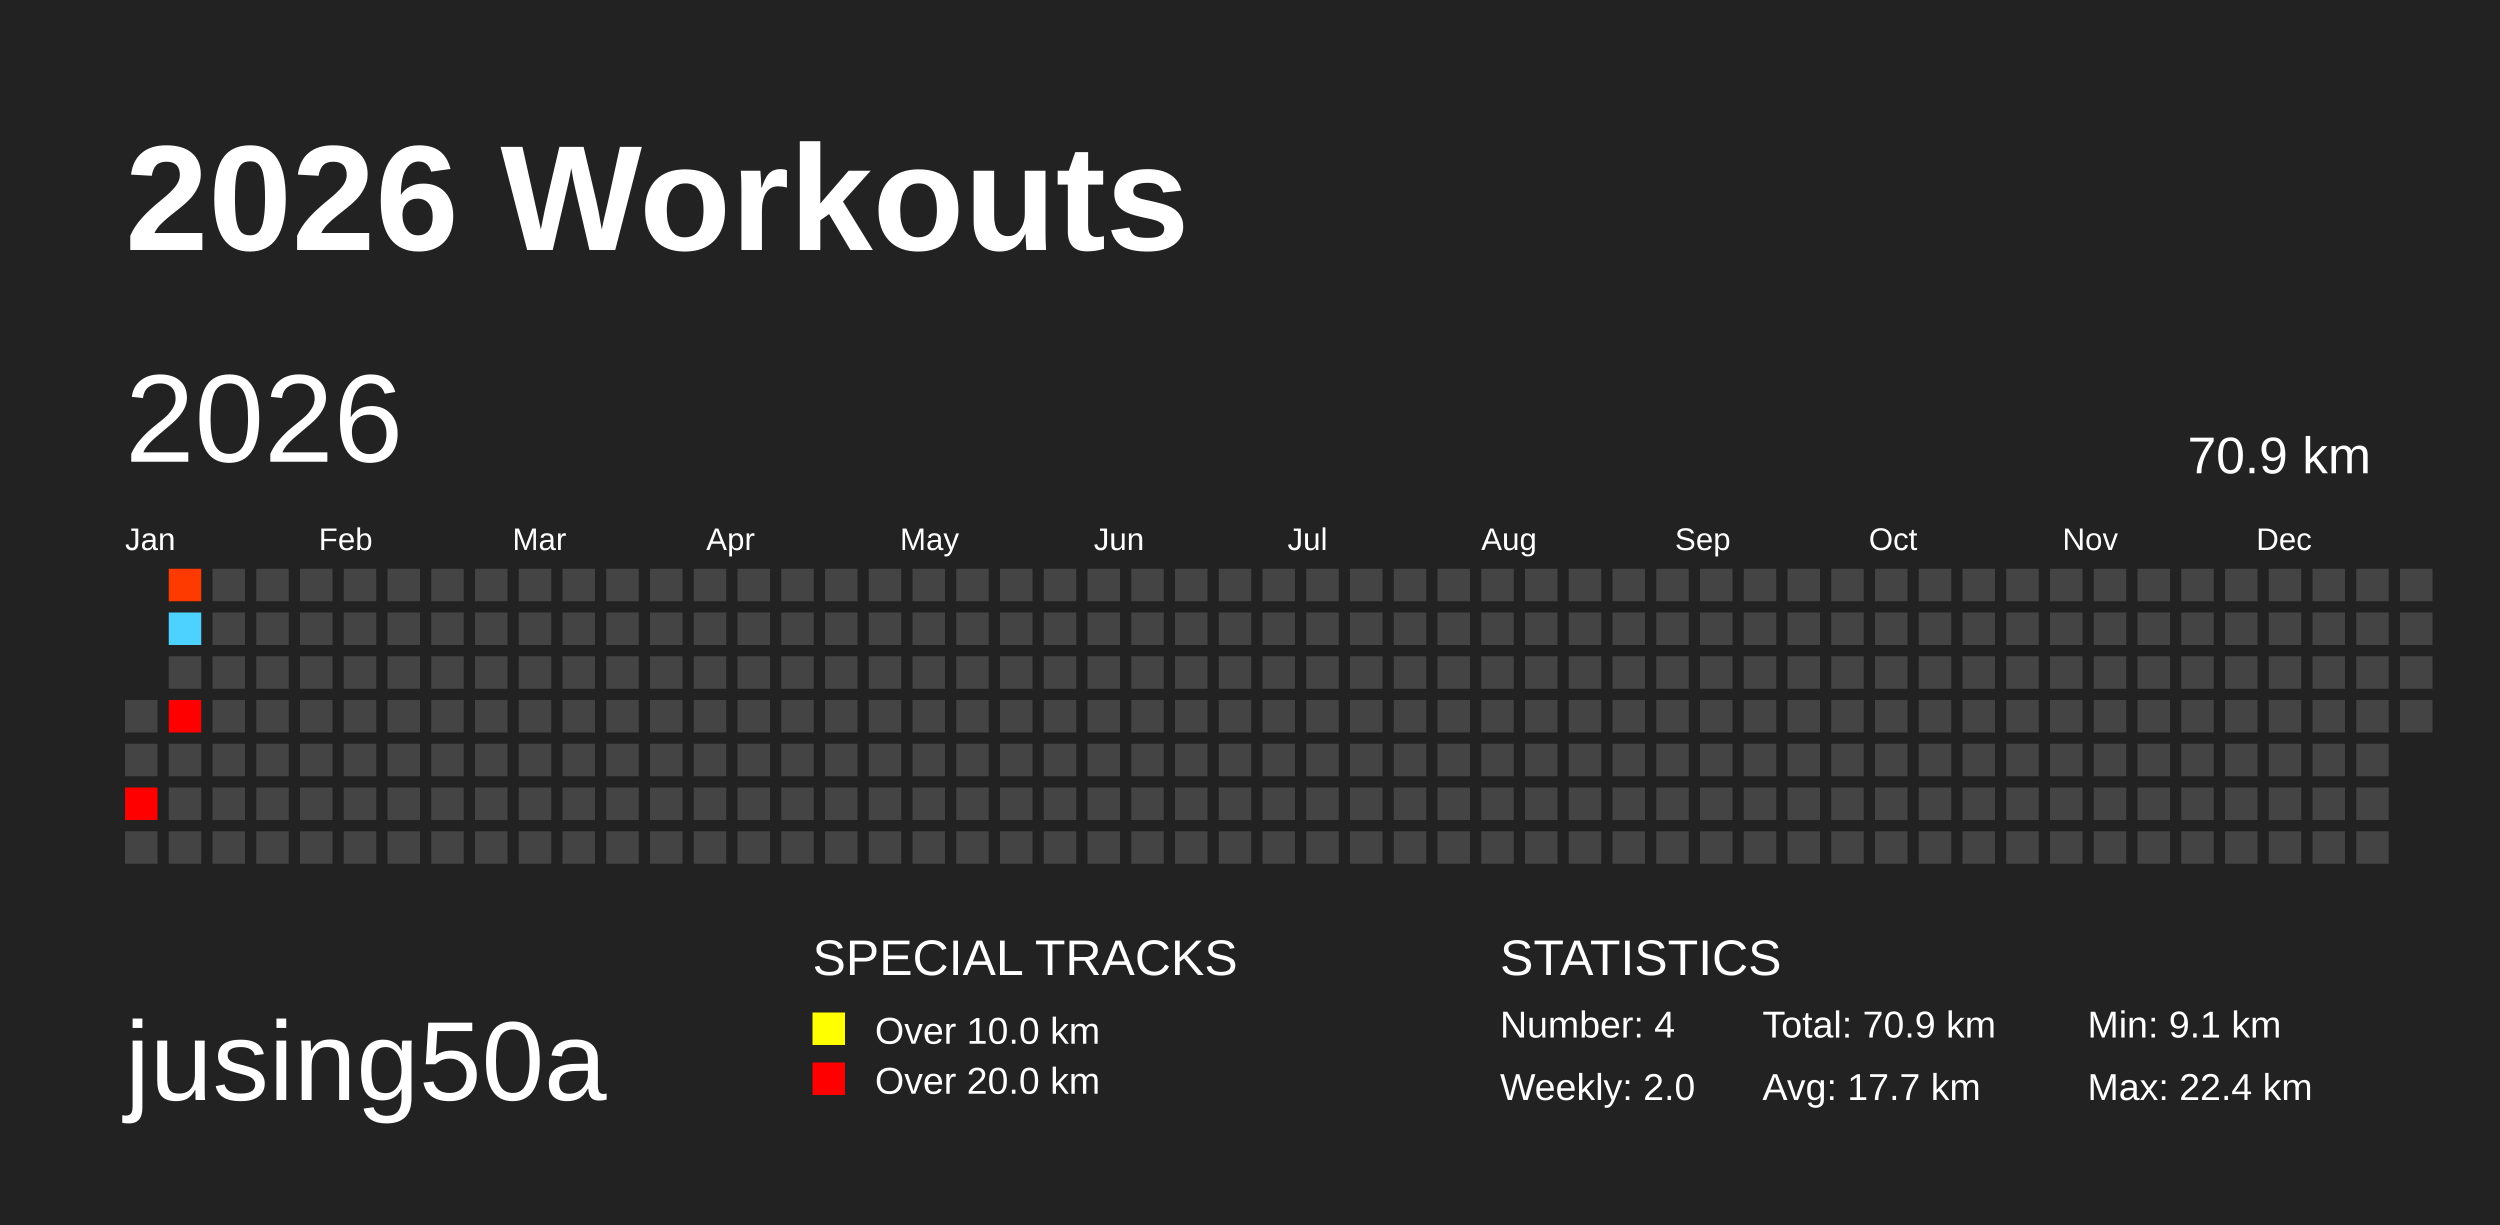
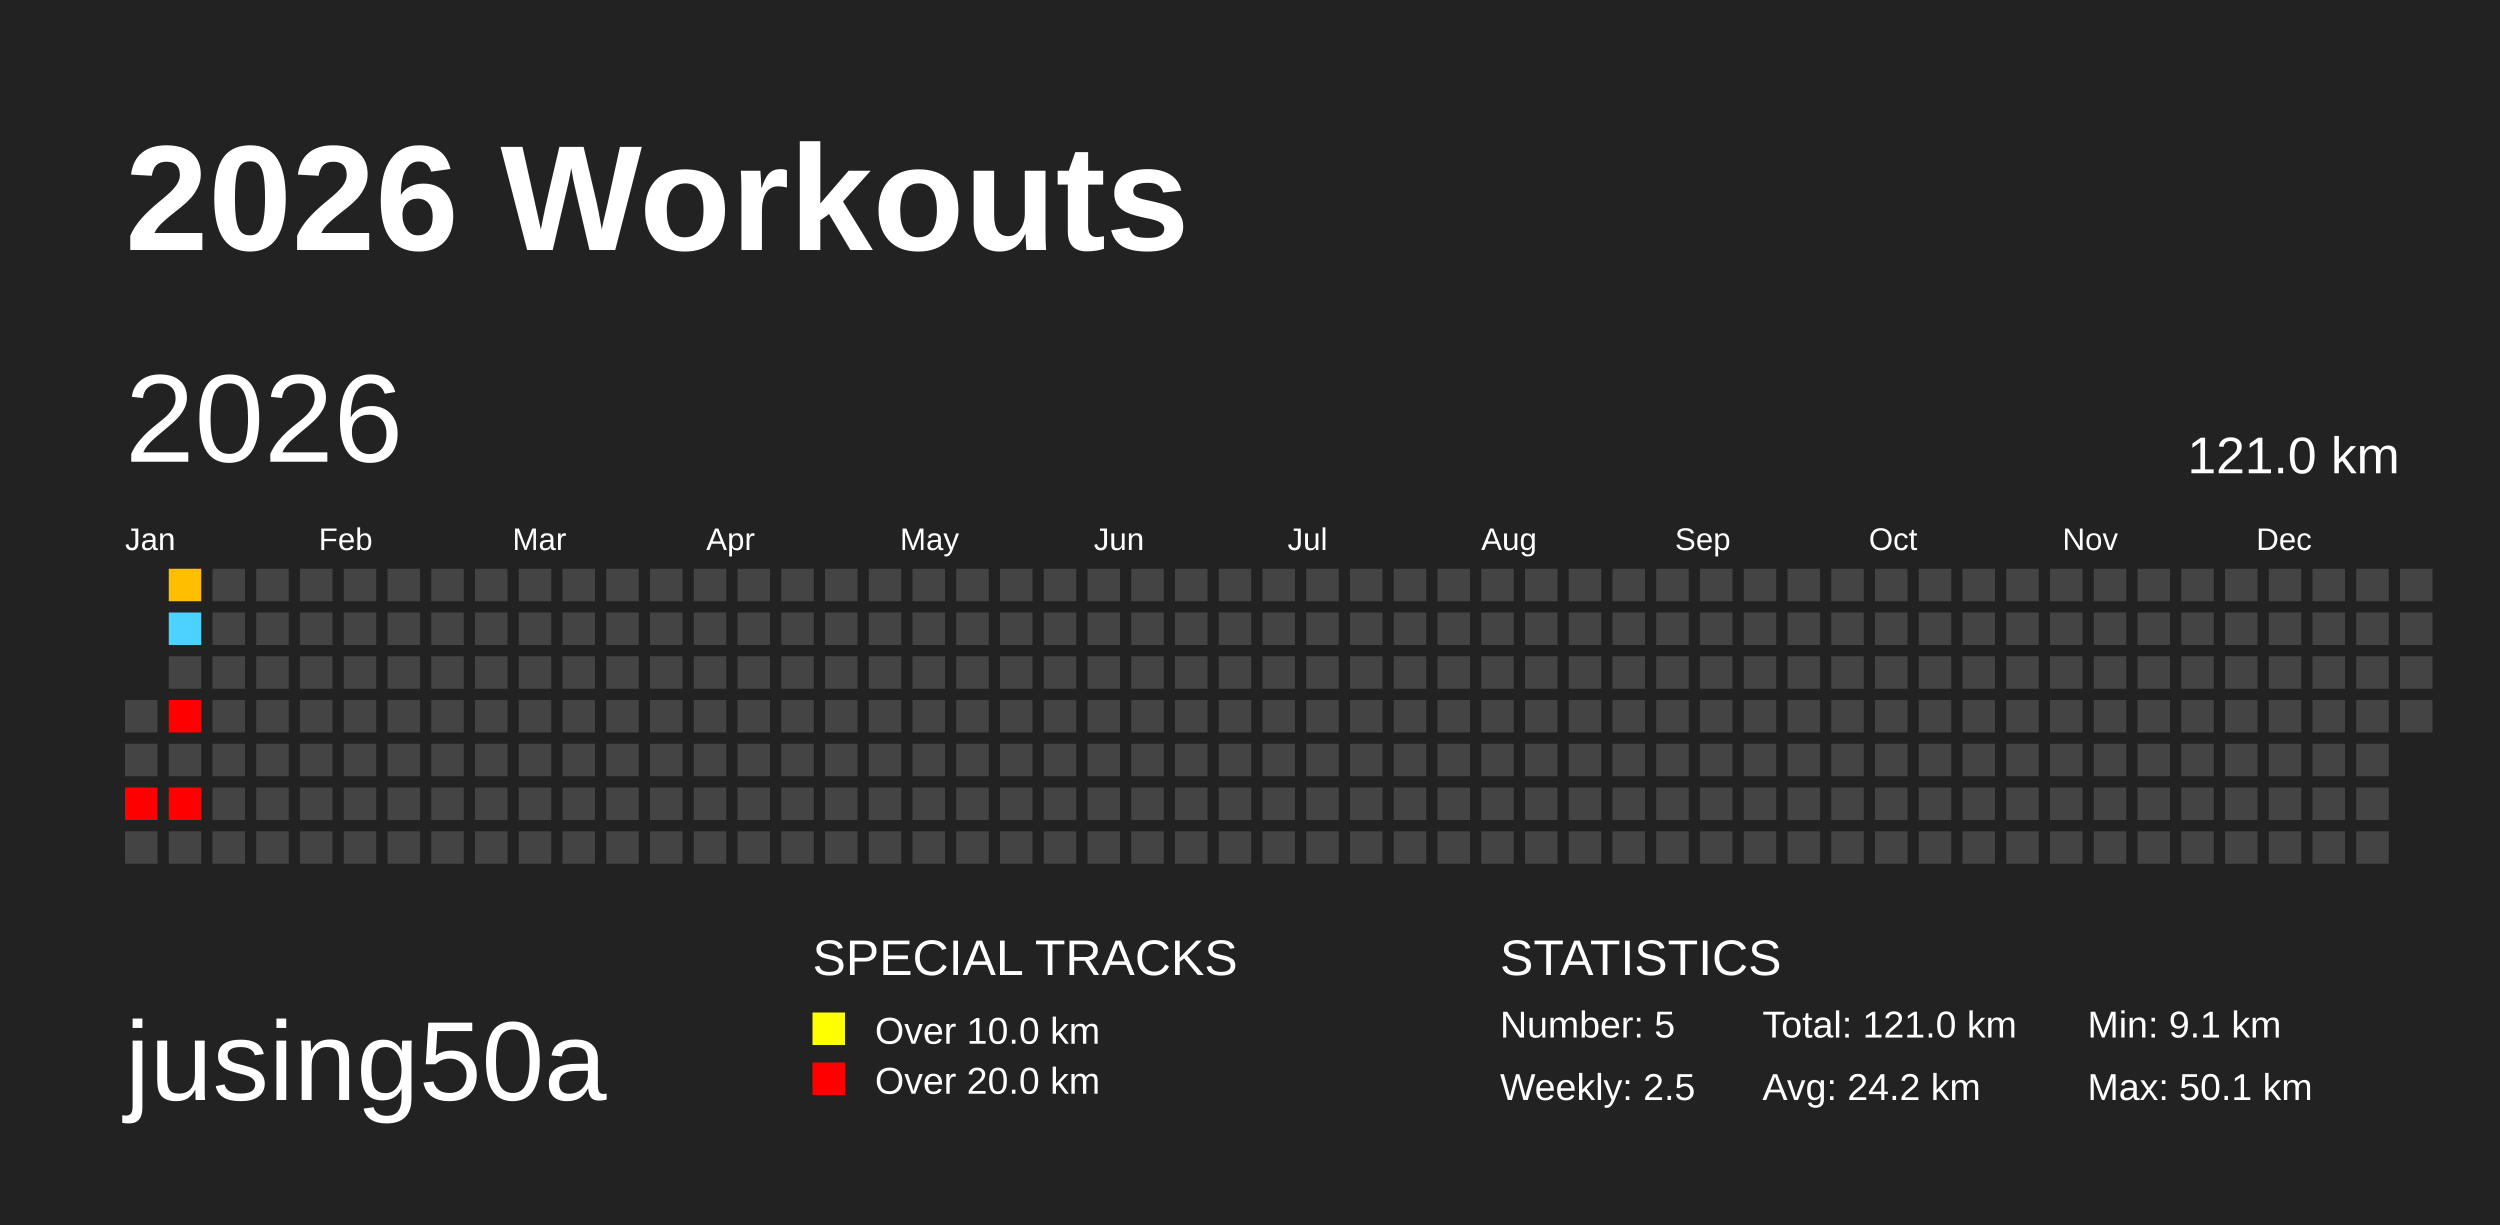
<svg xmlns="http://www.w3.org/2000/svg" baseProfile="full" height="98mm" version="1.1" viewBox="0,0,200,98" width="200mm">
  <defs />
  <rect fill="#222222" height="98" width="200" x="0" y="0" />
  <text fill="#FFFFFF" style="font-size:12px; font-family:Arial; font-weight:bold;" x="10" y="20">2026 Workouts</text>
  <text fill="#FFFFFF" style="font-size:9px; font-family:Arial" x="10" y="88">jusing50a</text>
  <text fill="#FFFFFF" style="font-size:4px; font-family:Arial" x="65" y="78">SPECIAL TRACKS</text>
  <rect fill="yellow" height="2.6" width="2.6" x="65" y="81" />
  <text fill="#FFFFFF" style="font-size:3px; font-family:Arial" x="70" y="83.5">Over 10.0 km</text>
  <rect fill="red" height="2.6" width="2.6" x="65" y="85" />
  <text fill="#FFFFFF" style="font-size:3px; font-family:Arial" x="70" y="87.5">Over 20.0 km</text>
  <text fill="#FFFFFF" style="font-size:4px; font-family:Arial" x="120" y="78">STATISTICS</text>
-   <text fill="#FFFFFF" style="font-size:3px; font-family:Arial" x="120" y="83">Number: 4</text>
-   <text fill="#FFFFFF" style="font-size:3px; font-family:Arial" x="120" y="88">Weekly: 2.0</text>
-   <text fill="#FFFFFF" style="font-size:3px; font-family:Arial" x="141" y="83">Total: 70.9 km</text>
-   <text fill="#FFFFFF" style="font-size:3px; font-family:Arial" x="141" y="88">Avg: 17.7 km</text>
+   <text fill="#FFFFFF" style="font-size:3px; font-family:Arial" x="120" y="83">Number: 5</text>
+   <text fill="#FFFFFF" style="font-size:3px; font-family:Arial" x="120" y="88">Weekly: 2.5</text>
+   <text fill="#FFFFFF" style="font-size:3px; font-family:Arial" x="141" y="83">Total: 121.0 km</text>
+   <text fill="#FFFFFF" style="font-size:3px; font-family:Arial" x="141" y="88">Avg: 24.2 km</text>
  <text fill="#FFFFFF" style="font-size:3px; font-family:Arial" x="167" y="83">Min: 9.1 km</text>
-   <text fill="#FFFFFF" style="font-size:3px; font-family:Arial" x="167" y="88">Max: 22.4 km</text>
+   <text fill="#FFFFFF" style="font-size:3px; font-family:Arial" x="167" y="88">Max: 50.1 km</text>
  <text dominant-baseline="hanging" fill="#FFFFFF" style="font-size:10.0px; font-family:Arial;" x="10" y="30">2026</text>
-   <text dominant-baseline="hanging" fill="#FFFFFF" style="font-size:4.125px; font-family:Arial;" x="175" y="35">70.9 km</text>
+   <text dominant-baseline="hanging" fill="#FFFFFF" style="font-size:4.125px; font-family:Arial;" x="175" y="35">121.0 km</text>
  <text fill="#FFFFFF" style="font-size:2.5px; font-family:Arial" x="10.0" y="44">Jan</text>
  <text fill="#FFFFFF" style="font-size:2.5px; font-family:Arial" x="25.5" y="44">Feb</text>
  <text fill="#FFFFFF" style="font-size:2.5px; font-family:Arial" x="41.0" y="44">Mar</text>
  <text fill="#FFFFFF" style="font-size:2.5px; font-family:Arial" x="56.5" y="44">Apr</text>
  <text fill="#FFFFFF" style="font-size:2.5px; font-family:Arial" x="72.0" y="44">May</text>
  <text fill="#FFFFFF" style="font-size:2.5px; font-family:Arial" x="87.5" y="44">Jun</text>
  <text fill="#FFFFFF" style="font-size:2.5px; font-family:Arial" x="103.0" y="44">Jul</text>
  <text fill="#FFFFFF" style="font-size:2.5px; font-family:Arial" x="118.5" y="44">Aug</text>
  <text fill="#FFFFFF" style="font-size:2.5px; font-family:Arial" x="134.0" y="44">Sep</text>
  <text fill="#FFFFFF" style="font-size:2.5px; font-family:Arial" x="149.5" y="44">Oct</text>
  <text fill="#FFFFFF" style="font-size:2.5px; font-family:Arial" x="165.0" y="44">Nov</text>
  <text fill="#FFFFFF" style="font-size:2.5px; font-family:Arial" x="180.5" y="44">Dec</text>
  <rect fill="#444444" height="2.6" width="2.6" x="10.0" y="56.0" />
  <rect fill="#444444" height="2.6" width="2.6" x="10.0" y="59.5" />
  <rect fill="red" height="2.6" width="2.6" x="10.0" y="63.0" />
  <rect fill="#444444" height="2.6" width="2.6" x="10.0" y="66.5" />
-   <rect fill="#ff3a00" height="2.6" width="2.6" x="13.5" y="45.5" />
+   <rect fill="#ffbf00" height="2.6" width="2.6" x="13.5" y="45.5" />
  <rect fill="#4dd2ff" height="2.6" width="2.6" x="13.5" y="49.0" />
  <rect fill="#444444" height="2.6" width="2.6" x="13.5" y="52.5" />
  <rect fill="red" height="2.6" width="2.6" x="13.5" y="56.0" />
  <rect fill="#444444" height="2.6" width="2.6" x="13.5" y="59.5" />
-   <rect fill="#444444" height="2.6" width="2.6" x="13.5" y="63.0" />
+   <rect fill="red" height="2.6" width="2.6" x="13.5" y="63.0" />
  <rect fill="#444444" height="2.6" width="2.6" x="13.5" y="66.5" />
  <rect fill="#444444" height="2.6" width="2.6" x="17.0" y="45.5" />
  <rect fill="#444444" height="2.6" width="2.6" x="17.0" y="49.0" />
  <rect fill="#444444" height="2.6" width="2.6" x="17.0" y="52.5" />
  <rect fill="#444444" height="2.6" width="2.6" x="17.0" y="56.0" />
  <rect fill="#444444" height="2.6" width="2.6" x="17.0" y="59.5" />
  <rect fill="#444444" height="2.6" width="2.6" x="17.0" y="63.0" />
  <rect fill="#444444" height="2.6" width="2.6" x="17.0" y="66.5" />
  <rect fill="#444444" height="2.6" width="2.6" x="20.5" y="45.5" />
  <rect fill="#444444" height="2.6" width="2.6" x="20.5" y="49.0" />
  <rect fill="#444444" height="2.6" width="2.6" x="20.5" y="52.5" />
  <rect fill="#444444" height="2.6" width="2.6" x="20.5" y="56.0" />
  <rect fill="#444444" height="2.6" width="2.6" x="20.5" y="59.5" />
  <rect fill="#444444" height="2.6" width="2.6" x="20.5" y="63.0" />
  <rect fill="#444444" height="2.6" width="2.6" x="20.5" y="66.5" />
  <rect fill="#444444" height="2.6" width="2.6" x="24.0" y="45.5" />
  <rect fill="#444444" height="2.6" width="2.6" x="24.0" y="49.0" />
  <rect fill="#444444" height="2.6" width="2.6" x="24.0" y="52.5" />
  <rect fill="#444444" height="2.6" width="2.6" x="24.0" y="56.0" />
  <rect fill="#444444" height="2.6" width="2.6" x="24.0" y="59.5" />
  <rect fill="#444444" height="2.6" width="2.6" x="24.0" y="63.0" />
  <rect fill="#444444" height="2.6" width="2.6" x="24.0" y="66.5" />
  <rect fill="#444444" height="2.6" width="2.6" x="27.5" y="45.5" />
  <rect fill="#444444" height="2.6" width="2.6" x="27.5" y="49.0" />
  <rect fill="#444444" height="2.6" width="2.6" x="27.5" y="52.5" />
  <rect fill="#444444" height="2.6" width="2.6" x="27.5" y="56.0" />
  <rect fill="#444444" height="2.6" width="2.6" x="27.5" y="59.5" />
  <rect fill="#444444" height="2.6" width="2.6" x="27.5" y="63.0" />
  <rect fill="#444444" height="2.6" width="2.6" x="27.5" y="66.5" />
  <rect fill="#444444" height="2.6" width="2.6" x="31.0" y="45.5" />
  <rect fill="#444444" height="2.6" width="2.6" x="31.0" y="49.0" />
  <rect fill="#444444" height="2.6" width="2.6" x="31.0" y="52.5" />
  <rect fill="#444444" height="2.6" width="2.6" x="31.0" y="56.0" />
  <rect fill="#444444" height="2.6" width="2.6" x="31.0" y="59.5" />
  <rect fill="#444444" height="2.6" width="2.6" x="31.0" y="63.0" />
  <rect fill="#444444" height="2.6" width="2.6" x="31.0" y="66.5" />
  <rect fill="#444444" height="2.6" width="2.6" x="34.5" y="45.5" />
  <rect fill="#444444" height="2.6" width="2.6" x="34.5" y="49.0" />
  <rect fill="#444444" height="2.6" width="2.6" x="34.5" y="52.5" />
  <rect fill="#444444" height="2.6" width="2.6" x="34.5" y="56.0" />
  <rect fill="#444444" height="2.6" width="2.6" x="34.5" y="59.5" />
  <rect fill="#444444" height="2.6" width="2.6" x="34.5" y="63.0" />
  <rect fill="#444444" height="2.6" width="2.6" x="34.5" y="66.5" />
  <rect fill="#444444" height="2.6" width="2.6" x="38.0" y="45.5" />
  <rect fill="#444444" height="2.6" width="2.6" x="38.0" y="49.0" />
  <rect fill="#444444" height="2.6" width="2.6" x="38.0" y="52.5" />
  <rect fill="#444444" height="2.6" width="2.6" x="38.0" y="56.0" />
  <rect fill="#444444" height="2.6" width="2.6" x="38.0" y="59.5" />
  <rect fill="#444444" height="2.6" width="2.6" x="38.0" y="63.0" />
  <rect fill="#444444" height="2.6" width="2.6" x="38.0" y="66.5" />
  <rect fill="#444444" height="2.6" width="2.6" x="41.5" y="45.5" />
  <rect fill="#444444" height="2.6" width="2.6" x="41.5" y="49.0" />
  <rect fill="#444444" height="2.6" width="2.6" x="41.5" y="52.5" />
  <rect fill="#444444" height="2.6" width="2.6" x="41.5" y="56.0" />
  <rect fill="#444444" height="2.6" width="2.6" x="41.5" y="59.5" />
  <rect fill="#444444" height="2.6" width="2.6" x="41.5" y="63.0" />
  <rect fill="#444444" height="2.6" width="2.6" x="41.5" y="66.5" />
  <rect fill="#444444" height="2.6" width="2.6" x="45.0" y="45.5" />
  <rect fill="#444444" height="2.6" width="2.6" x="45.0" y="49.0" />
  <rect fill="#444444" height="2.6" width="2.6" x="45.0" y="52.5" />
  <rect fill="#444444" height="2.6" width="2.6" x="45.0" y="56.0" />
  <rect fill="#444444" height="2.6" width="2.6" x="45.0" y="59.5" />
  <rect fill="#444444" height="2.6" width="2.6" x="45.0" y="63.0" />
  <rect fill="#444444" height="2.6" width="2.6" x="45.0" y="66.5" />
  <rect fill="#444444" height="2.6" width="2.6" x="48.5" y="45.5" />
  <rect fill="#444444" height="2.6" width="2.6" x="48.5" y="49.0" />
  <rect fill="#444444" height="2.6" width="2.6" x="48.5" y="52.5" />
  <rect fill="#444444" height="2.6" width="2.6" x="48.5" y="56.0" />
  <rect fill="#444444" height="2.6" width="2.6" x="48.5" y="59.5" />
  <rect fill="#444444" height="2.6" width="2.6" x="48.5" y="63.0" />
  <rect fill="#444444" height="2.6" width="2.6" x="48.5" y="66.5" />
  <rect fill="#444444" height="2.6" width="2.6" x="52.0" y="45.5" />
  <rect fill="#444444" height="2.6" width="2.6" x="52.0" y="49.0" />
  <rect fill="#444444" height="2.6" width="2.6" x="52.0" y="52.5" />
  <rect fill="#444444" height="2.6" width="2.6" x="52.0" y="56.0" />
  <rect fill="#444444" height="2.6" width="2.6" x="52.0" y="59.5" />
  <rect fill="#444444" height="2.6" width="2.6" x="52.0" y="63.0" />
  <rect fill="#444444" height="2.6" width="2.6" x="52.0" y="66.5" />
  <rect fill="#444444" height="2.6" width="2.6" x="55.5" y="45.5" />
  <rect fill="#444444" height="2.6" width="2.6" x="55.5" y="49.0" />
  <rect fill="#444444" height="2.6" width="2.6" x="55.5" y="52.5" />
  <rect fill="#444444" height="2.6" width="2.6" x="55.5" y="56.0" />
  <rect fill="#444444" height="2.6" width="2.6" x="55.5" y="59.5" />
  <rect fill="#444444" height="2.6" width="2.6" x="55.5" y="63.0" />
  <rect fill="#444444" height="2.6" width="2.6" x="55.5" y="66.5" />
  <rect fill="#444444" height="2.6" width="2.6" x="59.0" y="45.5" />
  <rect fill="#444444" height="2.6" width="2.6" x="59.0" y="49.0" />
  <rect fill="#444444" height="2.6" width="2.6" x="59.0" y="52.5" />
  <rect fill="#444444" height="2.6" width="2.6" x="59.0" y="56.0" />
  <rect fill="#444444" height="2.6" width="2.6" x="59.0" y="59.5" />
  <rect fill="#444444" height="2.6" width="2.6" x="59.0" y="63.0" />
  <rect fill="#444444" height="2.6" width="2.6" x="59.0" y="66.5" />
  <rect fill="#444444" height="2.6" width="2.6" x="62.5" y="45.5" />
  <rect fill="#444444" height="2.6" width="2.6" x="62.5" y="49.0" />
  <rect fill="#444444" height="2.6" width="2.6" x="62.5" y="52.5" />
  <rect fill="#444444" height="2.6" width="2.6" x="62.5" y="56.0" />
  <rect fill="#444444" height="2.6" width="2.6" x="62.5" y="59.5" />
  <rect fill="#444444" height="2.6" width="2.6" x="62.5" y="63.0" />
  <rect fill="#444444" height="2.6" width="2.6" x="62.5" y="66.5" />
  <rect fill="#444444" height="2.6" width="2.6" x="66.0" y="45.5" />
  <rect fill="#444444" height="2.6" width="2.6" x="66.0" y="49.0" />
  <rect fill="#444444" height="2.6" width="2.6" x="66.0" y="52.5" />
  <rect fill="#444444" height="2.6" width="2.6" x="66.0" y="56.0" />
  <rect fill="#444444" height="2.6" width="2.6" x="66.0" y="59.5" />
  <rect fill="#444444" height="2.6" width="2.6" x="66.0" y="63.0" />
  <rect fill="#444444" height="2.6" width="2.6" x="66.0" y="66.5" />
  <rect fill="#444444" height="2.6" width="2.6" x="69.5" y="45.5" />
  <rect fill="#444444" height="2.6" width="2.6" x="69.5" y="49.0" />
  <rect fill="#444444" height="2.6" width="2.6" x="69.5" y="52.5" />
  <rect fill="#444444" height="2.6" width="2.6" x="69.5" y="56.0" />
  <rect fill="#444444" height="2.6" width="2.6" x="69.5" y="59.5" />
  <rect fill="#444444" height="2.6" width="2.6" x="69.5" y="63.0" />
  <rect fill="#444444" height="2.6" width="2.6" x="69.5" y="66.5" />
  <rect fill="#444444" height="2.6" width="2.6" x="73.0" y="45.5" />
  <rect fill="#444444" height="2.6" width="2.6" x="73.0" y="49.0" />
  <rect fill="#444444" height="2.6" width="2.6" x="73.0" y="52.5" />
  <rect fill="#444444" height="2.6" width="2.6" x="73.0" y="56.0" />
  <rect fill="#444444" height="2.6" width="2.6" x="73.0" y="59.5" />
  <rect fill="#444444" height="2.6" width="2.6" x="73.0" y="63.0" />
  <rect fill="#444444" height="2.6" width="2.6" x="73.0" y="66.5" />
  <rect fill="#444444" height="2.6" width="2.6" x="76.5" y="45.5" />
  <rect fill="#444444" height="2.6" width="2.6" x="76.5" y="49.0" />
  <rect fill="#444444" height="2.6" width="2.6" x="76.5" y="52.5" />
  <rect fill="#444444" height="2.6" width="2.6" x="76.5" y="56.0" />
  <rect fill="#444444" height="2.6" width="2.6" x="76.5" y="59.5" />
  <rect fill="#444444" height="2.6" width="2.6" x="76.5" y="63.0" />
  <rect fill="#444444" height="2.6" width="2.6" x="76.5" y="66.5" />
  <rect fill="#444444" height="2.6" width="2.6" x="80.0" y="45.5" />
  <rect fill="#444444" height="2.6" width="2.6" x="80.0" y="49.0" />
  <rect fill="#444444" height="2.6" width="2.6" x="80.0" y="52.5" />
  <rect fill="#444444" height="2.6" width="2.6" x="80.0" y="56.0" />
  <rect fill="#444444" height="2.6" width="2.6" x="80.0" y="59.5" />
  <rect fill="#444444" height="2.6" width="2.6" x="80.0" y="63.0" />
  <rect fill="#444444" height="2.6" width="2.6" x="80.0" y="66.5" />
  <rect fill="#444444" height="2.6" width="2.6" x="83.5" y="45.5" />
  <rect fill="#444444" height="2.6" width="2.6" x="83.5" y="49.0" />
  <rect fill="#444444" height="2.6" width="2.6" x="83.5" y="52.5" />
  <rect fill="#444444" height="2.6" width="2.6" x="83.5" y="56.0" />
  <rect fill="#444444" height="2.6" width="2.6" x="83.5" y="59.5" />
  <rect fill="#444444" height="2.6" width="2.6" x="83.5" y="63.0" />
  <rect fill="#444444" height="2.6" width="2.6" x="83.5" y="66.5" />
  <rect fill="#444444" height="2.6" width="2.6" x="87.0" y="45.5" />
  <rect fill="#444444" height="2.6" width="2.6" x="87.0" y="49.0" />
  <rect fill="#444444" height="2.6" width="2.6" x="87.0" y="52.5" />
  <rect fill="#444444" height="2.6" width="2.6" x="87.0" y="56.0" />
  <rect fill="#444444" height="2.6" width="2.6" x="87.0" y="59.5" />
  <rect fill="#444444" height="2.6" width="2.6" x="87.0" y="63.0" />
  <rect fill="#444444" height="2.6" width="2.6" x="87.0" y="66.5" />
  <rect fill="#444444" height="2.6" width="2.6" x="90.5" y="45.5" />
  <rect fill="#444444" height="2.6" width="2.6" x="90.5" y="49.0" />
  <rect fill="#444444" height="2.6" width="2.6" x="90.5" y="52.5" />
  <rect fill="#444444" height="2.6" width="2.6" x="90.5" y="56.0" />
  <rect fill="#444444" height="2.6" width="2.6" x="90.5" y="59.5" />
  <rect fill="#444444" height="2.6" width="2.6" x="90.5" y="63.0" />
  <rect fill="#444444" height="2.6" width="2.6" x="90.5" y="66.5" />
  <rect fill="#444444" height="2.6" width="2.6" x="94.0" y="45.5" />
  <rect fill="#444444" height="2.6" width="2.6" x="94.0" y="49.0" />
  <rect fill="#444444" height="2.6" width="2.6" x="94.0" y="52.5" />
  <rect fill="#444444" height="2.6" width="2.6" x="94.0" y="56.0" />
  <rect fill="#444444" height="2.6" width="2.6" x="94.0" y="59.5" />
  <rect fill="#444444" height="2.6" width="2.6" x="94.0" y="63.0" />
  <rect fill="#444444" height="2.6" width="2.6" x="94.0" y="66.5" />
  <rect fill="#444444" height="2.6" width="2.6" x="97.5" y="45.5" />
  <rect fill="#444444" height="2.6" width="2.6" x="97.5" y="49.0" />
  <rect fill="#444444" height="2.6" width="2.6" x="97.5" y="52.5" />
  <rect fill="#444444" height="2.6" width="2.6" x="97.5" y="56.0" />
  <rect fill="#444444" height="2.6" width="2.6" x="97.5" y="59.5" />
  <rect fill="#444444" height="2.6" width="2.6" x="97.5" y="63.0" />
  <rect fill="#444444" height="2.6" width="2.6" x="97.5" y="66.5" />
  <rect fill="#444444" height="2.6" width="2.6" x="101.0" y="45.5" />
  <rect fill="#444444" height="2.6" width="2.6" x="101.0" y="49.0" />
  <rect fill="#444444" height="2.6" width="2.6" x="101.0" y="52.5" />
  <rect fill="#444444" height="2.6" width="2.6" x="101.0" y="56.0" />
  <rect fill="#444444" height="2.6" width="2.6" x="101.0" y="59.5" />
  <rect fill="#444444" height="2.6" width="2.6" x="101.0" y="63.0" />
  <rect fill="#444444" height="2.6" width="2.6" x="101.0" y="66.5" />
  <rect fill="#444444" height="2.6" width="2.6" x="104.5" y="45.5" />
  <rect fill="#444444" height="2.6" width="2.6" x="104.5" y="49.0" />
  <rect fill="#444444" height="2.6" width="2.6" x="104.5" y="52.5" />
  <rect fill="#444444" height="2.6" width="2.6" x="104.5" y="56.0" />
  <rect fill="#444444" height="2.6" width="2.6" x="104.5" y="59.5" />
  <rect fill="#444444" height="2.6" width="2.6" x="104.5" y="63.0" />
  <rect fill="#444444" height="2.6" width="2.6" x="104.5" y="66.5" />
  <rect fill="#444444" height="2.6" width="2.6" x="108.0" y="45.5" />
  <rect fill="#444444" height="2.6" width="2.6" x="108.0" y="49.0" />
  <rect fill="#444444" height="2.6" width="2.6" x="108.0" y="52.5" />
  <rect fill="#444444" height="2.6" width="2.6" x="108.0" y="56.0" />
  <rect fill="#444444" height="2.6" width="2.6" x="108.0" y="59.5" />
  <rect fill="#444444" height="2.6" width="2.6" x="108.0" y="63.0" />
  <rect fill="#444444" height="2.6" width="2.6" x="108.0" y="66.5" />
  <rect fill="#444444" height="2.6" width="2.6" x="111.5" y="45.5" />
  <rect fill="#444444" height="2.6" width="2.6" x="111.5" y="49.0" />
  <rect fill="#444444" height="2.6" width="2.6" x="111.5" y="52.5" />
  <rect fill="#444444" height="2.6" width="2.6" x="111.5" y="56.0" />
  <rect fill="#444444" height="2.6" width="2.6" x="111.5" y="59.5" />
  <rect fill="#444444" height="2.6" width="2.6" x="111.5" y="63.0" />
  <rect fill="#444444" height="2.6" width="2.6" x="111.5" y="66.5" />
  <rect fill="#444444" height="2.6" width="2.6" x="115.0" y="45.5" />
  <rect fill="#444444" height="2.6" width="2.6" x="115.0" y="49.0" />
  <rect fill="#444444" height="2.6" width="2.6" x="115.0" y="52.5" />
  <rect fill="#444444" height="2.6" width="2.6" x="115.0" y="56.0" />
  <rect fill="#444444" height="2.6" width="2.6" x="115.0" y="59.5" />
  <rect fill="#444444" height="2.6" width="2.6" x="115.0" y="63.0" />
  <rect fill="#444444" height="2.6" width="2.6" x="115.0" y="66.5" />
  <rect fill="#444444" height="2.6" width="2.6" x="118.5" y="45.5" />
  <rect fill="#444444" height="2.6" width="2.6" x="118.5" y="49.0" />
  <rect fill="#444444" height="2.6" width="2.6" x="118.5" y="52.5" />
  <rect fill="#444444" height="2.6" width="2.6" x="118.5" y="56.0" />
  <rect fill="#444444" height="2.6" width="2.6" x="118.5" y="59.5" />
  <rect fill="#444444" height="2.6" width="2.6" x="118.5" y="63.0" />
  <rect fill="#444444" height="2.6" width="2.6" x="118.5" y="66.5" />
  <rect fill="#444444" height="2.6" width="2.6" x="122.0" y="45.5" />
  <rect fill="#444444" height="2.6" width="2.6" x="122.0" y="49.0" />
  <rect fill="#444444" height="2.6" width="2.6" x="122.0" y="52.5" />
  <rect fill="#444444" height="2.6" width="2.6" x="122.0" y="56.0" />
  <rect fill="#444444" height="2.6" width="2.6" x="122.0" y="59.5" />
  <rect fill="#444444" height="2.6" width="2.6" x="122.0" y="63.0" />
  <rect fill="#444444" height="2.6" width="2.6" x="122.0" y="66.5" />
  <rect fill="#444444" height="2.6" width="2.6" x="125.5" y="45.5" />
  <rect fill="#444444" height="2.6" width="2.6" x="125.5" y="49.0" />
  <rect fill="#444444" height="2.6" width="2.6" x="125.5" y="52.5" />
  <rect fill="#444444" height="2.6" width="2.6" x="125.5" y="56.0" />
  <rect fill="#444444" height="2.6" width="2.6" x="125.5" y="59.5" />
  <rect fill="#444444" height="2.6" width="2.6" x="125.5" y="63.0" />
  <rect fill="#444444" height="2.6" width="2.6" x="125.5" y="66.5" />
  <rect fill="#444444" height="2.6" width="2.6" x="129.0" y="45.5" />
  <rect fill="#444444" height="2.6" width="2.6" x="129.0" y="49.0" />
  <rect fill="#444444" height="2.6" width="2.6" x="129.0" y="52.5" />
  <rect fill="#444444" height="2.6" width="2.6" x="129.0" y="56.0" />
  <rect fill="#444444" height="2.6" width="2.6" x="129.0" y="59.5" />
  <rect fill="#444444" height="2.6" width="2.6" x="129.0" y="63.0" />
  <rect fill="#444444" height="2.6" width="2.6" x="129.0" y="66.5" />
  <rect fill="#444444" height="2.6" width="2.6" x="132.5" y="45.5" />
  <rect fill="#444444" height="2.6" width="2.6" x="132.5" y="49.0" />
  <rect fill="#444444" height="2.6" width="2.6" x="132.5" y="52.5" />
  <rect fill="#444444" height="2.6" width="2.6" x="132.5" y="56.0" />
  <rect fill="#444444" height="2.6" width="2.6" x="132.5" y="59.5" />
  <rect fill="#444444" height="2.6" width="2.6" x="132.5" y="63.0" />
  <rect fill="#444444" height="2.6" width="2.6" x="132.5" y="66.5" />
  <rect fill="#444444" height="2.6" width="2.6" x="136.0" y="45.5" />
  <rect fill="#444444" height="2.6" width="2.6" x="136.0" y="49.0" />
  <rect fill="#444444" height="2.6" width="2.6" x="136.0" y="52.5" />
  <rect fill="#444444" height="2.6" width="2.6" x="136.0" y="56.0" />
  <rect fill="#444444" height="2.6" width="2.6" x="136.0" y="59.5" />
  <rect fill="#444444" height="2.6" width="2.6" x="136.0" y="63.0" />
  <rect fill="#444444" height="2.6" width="2.6" x="136.0" y="66.5" />
  <rect fill="#444444" height="2.6" width="2.6" x="139.5" y="45.5" />
  <rect fill="#444444" height="2.6" width="2.6" x="139.5" y="49.0" />
  <rect fill="#444444" height="2.6" width="2.6" x="139.5" y="52.5" />
  <rect fill="#444444" height="2.6" width="2.6" x="139.5" y="56.0" />
  <rect fill="#444444" height="2.6" width="2.6" x="139.5" y="59.5" />
  <rect fill="#444444" height="2.6" width="2.6" x="139.5" y="63.0" />
  <rect fill="#444444" height="2.6" width="2.6" x="139.5" y="66.5" />
  <rect fill="#444444" height="2.6" width="2.6" x="143.0" y="45.5" />
  <rect fill="#444444" height="2.6" width="2.6" x="143.0" y="49.0" />
  <rect fill="#444444" height="2.6" width="2.6" x="143.0" y="52.5" />
  <rect fill="#444444" height="2.6" width="2.6" x="143.0" y="56.0" />
  <rect fill="#444444" height="2.6" width="2.6" x="143.0" y="59.5" />
  <rect fill="#444444" height="2.6" width="2.6" x="143.0" y="63.0" />
  <rect fill="#444444" height="2.6" width="2.6" x="143.0" y="66.5" />
  <rect fill="#444444" height="2.6" width="2.6" x="146.5" y="45.5" />
  <rect fill="#444444" height="2.6" width="2.6" x="146.5" y="49.0" />
  <rect fill="#444444" height="2.6" width="2.6" x="146.5" y="52.5" />
  <rect fill="#444444" height="2.6" width="2.6" x="146.5" y="56.0" />
  <rect fill="#444444" height="2.6" width="2.6" x="146.5" y="59.5" />
  <rect fill="#444444" height="2.6" width="2.6" x="146.5" y="63.0" />
  <rect fill="#444444" height="2.6" width="2.6" x="146.5" y="66.5" />
  <rect fill="#444444" height="2.6" width="2.6" x="150.0" y="45.5" />
  <rect fill="#444444" height="2.6" width="2.6" x="150.0" y="49.0" />
  <rect fill="#444444" height="2.6" width="2.6" x="150.0" y="52.5" />
  <rect fill="#444444" height="2.6" width="2.6" x="150.0" y="56.0" />
  <rect fill="#444444" height="2.6" width="2.6" x="150.0" y="59.5" />
  <rect fill="#444444" height="2.6" width="2.6" x="150.0" y="63.0" />
  <rect fill="#444444" height="2.6" width="2.6" x="150.0" y="66.5" />
  <rect fill="#444444" height="2.6" width="2.6" x="153.5" y="45.5" />
  <rect fill="#444444" height="2.6" width="2.6" x="153.5" y="49.0" />
  <rect fill="#444444" height="2.6" width="2.6" x="153.5" y="52.5" />
  <rect fill="#444444" height="2.6" width="2.6" x="153.5" y="56.0" />
  <rect fill="#444444" height="2.6" width="2.6" x="153.5" y="59.5" />
  <rect fill="#444444" height="2.6" width="2.6" x="153.5" y="63.0" />
  <rect fill="#444444" height="2.6" width="2.6" x="153.5" y="66.5" />
  <rect fill="#444444" height="2.6" width="2.6" x="157.0" y="45.5" />
  <rect fill="#444444" height="2.6" width="2.6" x="157.0" y="49.0" />
  <rect fill="#444444" height="2.6" width="2.6" x="157.0" y="52.5" />
  <rect fill="#444444" height="2.6" width="2.6" x="157.0" y="56.0" />
  <rect fill="#444444" height="2.6" width="2.6" x="157.0" y="59.5" />
  <rect fill="#444444" height="2.6" width="2.6" x="157.0" y="63.0" />
  <rect fill="#444444" height="2.6" width="2.6" x="157.0" y="66.5" />
  <rect fill="#444444" height="2.6" width="2.6" x="160.5" y="45.5" />
  <rect fill="#444444" height="2.6" width="2.6" x="160.5" y="49.0" />
  <rect fill="#444444" height="2.6" width="2.6" x="160.5" y="52.5" />
  <rect fill="#444444" height="2.6" width="2.6" x="160.5" y="56.0" />
  <rect fill="#444444" height="2.6" width="2.6" x="160.5" y="59.5" />
  <rect fill="#444444" height="2.6" width="2.6" x="160.5" y="63.0" />
  <rect fill="#444444" height="2.6" width="2.6" x="160.5" y="66.5" />
  <rect fill="#444444" height="2.6" width="2.6" x="164.0" y="45.5" />
  <rect fill="#444444" height="2.6" width="2.6" x="164.0" y="49.0" />
  <rect fill="#444444" height="2.6" width="2.6" x="164.0" y="52.5" />
  <rect fill="#444444" height="2.6" width="2.6" x="164.0" y="56.0" />
  <rect fill="#444444" height="2.6" width="2.6" x="164.0" y="59.5" />
  <rect fill="#444444" height="2.6" width="2.6" x="164.0" y="63.0" />
  <rect fill="#444444" height="2.6" width="2.6" x="164.0" y="66.5" />
  <rect fill="#444444" height="2.6" width="2.6" x="167.5" y="45.5" />
  <rect fill="#444444" height="2.6" width="2.6" x="167.5" y="49.0" />
  <rect fill="#444444" height="2.6" width="2.6" x="167.5" y="52.5" />
  <rect fill="#444444" height="2.6" width="2.6" x="167.5" y="56.0" />
  <rect fill="#444444" height="2.6" width="2.6" x="167.5" y="59.5" />
  <rect fill="#444444" height="2.6" width="2.6" x="167.5" y="63.0" />
  <rect fill="#444444" height="2.6" width="2.6" x="167.5" y="66.5" />
  <rect fill="#444444" height="2.6" width="2.6" x="171.0" y="45.5" />
  <rect fill="#444444" height="2.6" width="2.6" x="171.0" y="49.0" />
  <rect fill="#444444" height="2.6" width="2.6" x="171.0" y="52.5" />
  <rect fill="#444444" height="2.6" width="2.6" x="171.0" y="56.0" />
  <rect fill="#444444" height="2.6" width="2.6" x="171.0" y="59.5" />
  <rect fill="#444444" height="2.6" width="2.6" x="171.0" y="63.0" />
  <rect fill="#444444" height="2.6" width="2.6" x="171.0" y="66.5" />
  <rect fill="#444444" height="2.6" width="2.6" x="174.5" y="45.5" />
  <rect fill="#444444" height="2.6" width="2.6" x="174.5" y="49.0" />
  <rect fill="#444444" height="2.6" width="2.6" x="174.5" y="52.5" />
  <rect fill="#444444" height="2.6" width="2.6" x="174.5" y="56.0" />
  <rect fill="#444444" height="2.6" width="2.6" x="174.5" y="59.5" />
  <rect fill="#444444" height="2.6" width="2.6" x="174.5" y="63.0" />
  <rect fill="#444444" height="2.6" width="2.6" x="174.5" y="66.5" />
  <rect fill="#444444" height="2.6" width="2.6" x="178.0" y="45.5" />
  <rect fill="#444444" height="2.6" width="2.6" x="178.0" y="49.0" />
  <rect fill="#444444" height="2.6" width="2.6" x="178.0" y="52.5" />
  <rect fill="#444444" height="2.6" width="2.6" x="178.0" y="56.0" />
  <rect fill="#444444" height="2.6" width="2.6" x="178.0" y="59.5" />
  <rect fill="#444444" height="2.6" width="2.6" x="178.0" y="63.0" />
  <rect fill="#444444" height="2.6" width="2.6" x="178.0" y="66.5" />
  <rect fill="#444444" height="2.6" width="2.6" x="181.5" y="45.5" />
  <rect fill="#444444" height="2.6" width="2.6" x="181.5" y="49.0" />
  <rect fill="#444444" height="2.6" width="2.6" x="181.5" y="52.5" />
  <rect fill="#444444" height="2.6" width="2.6" x="181.5" y="56.0" />
  <rect fill="#444444" height="2.6" width="2.6" x="181.5" y="59.5" />
  <rect fill="#444444" height="2.6" width="2.6" x="181.5" y="63.0" />
  <rect fill="#444444" height="2.6" width="2.6" x="181.5" y="66.5" />
  <rect fill="#444444" height="2.6" width="2.6" x="185.0" y="45.5" />
  <rect fill="#444444" height="2.6" width="2.6" x="185.0" y="49.0" />
  <rect fill="#444444" height="2.6" width="2.6" x="185.0" y="52.5" />
  <rect fill="#444444" height="2.6" width="2.6" x="185.0" y="56.0" />
  <rect fill="#444444" height="2.6" width="2.6" x="185.0" y="59.5" />
  <rect fill="#444444" height="2.6" width="2.6" x="185.0" y="63.0" />
  <rect fill="#444444" height="2.6" width="2.6" x="185.0" y="66.5" />
  <rect fill="#444444" height="2.6" width="2.6" x="188.5" y="45.5" />
  <rect fill="#444444" height="2.6" width="2.6" x="188.5" y="49.0" />
  <rect fill="#444444" height="2.6" width="2.6" x="188.5" y="52.5" />
  <rect fill="#444444" height="2.6" width="2.6" x="188.5" y="56.0" />
  <rect fill="#444444" height="2.6" width="2.6" x="188.5" y="59.5" />
  <rect fill="#444444" height="2.6" width="2.6" x="188.5" y="63.0" />
  <rect fill="#444444" height="2.6" width="2.6" x="188.5" y="66.5" />
  <rect fill="#444444" height="2.6" width="2.6" x="192.0" y="45.5" />
  <rect fill="#444444" height="2.6" width="2.6" x="192.0" y="49.0" />
  <rect fill="#444444" height="2.6" width="2.6" x="192.0" y="52.5" />
  <rect fill="#444444" height="2.6" width="2.6" x="192.0" y="56.0" />
</svg>
